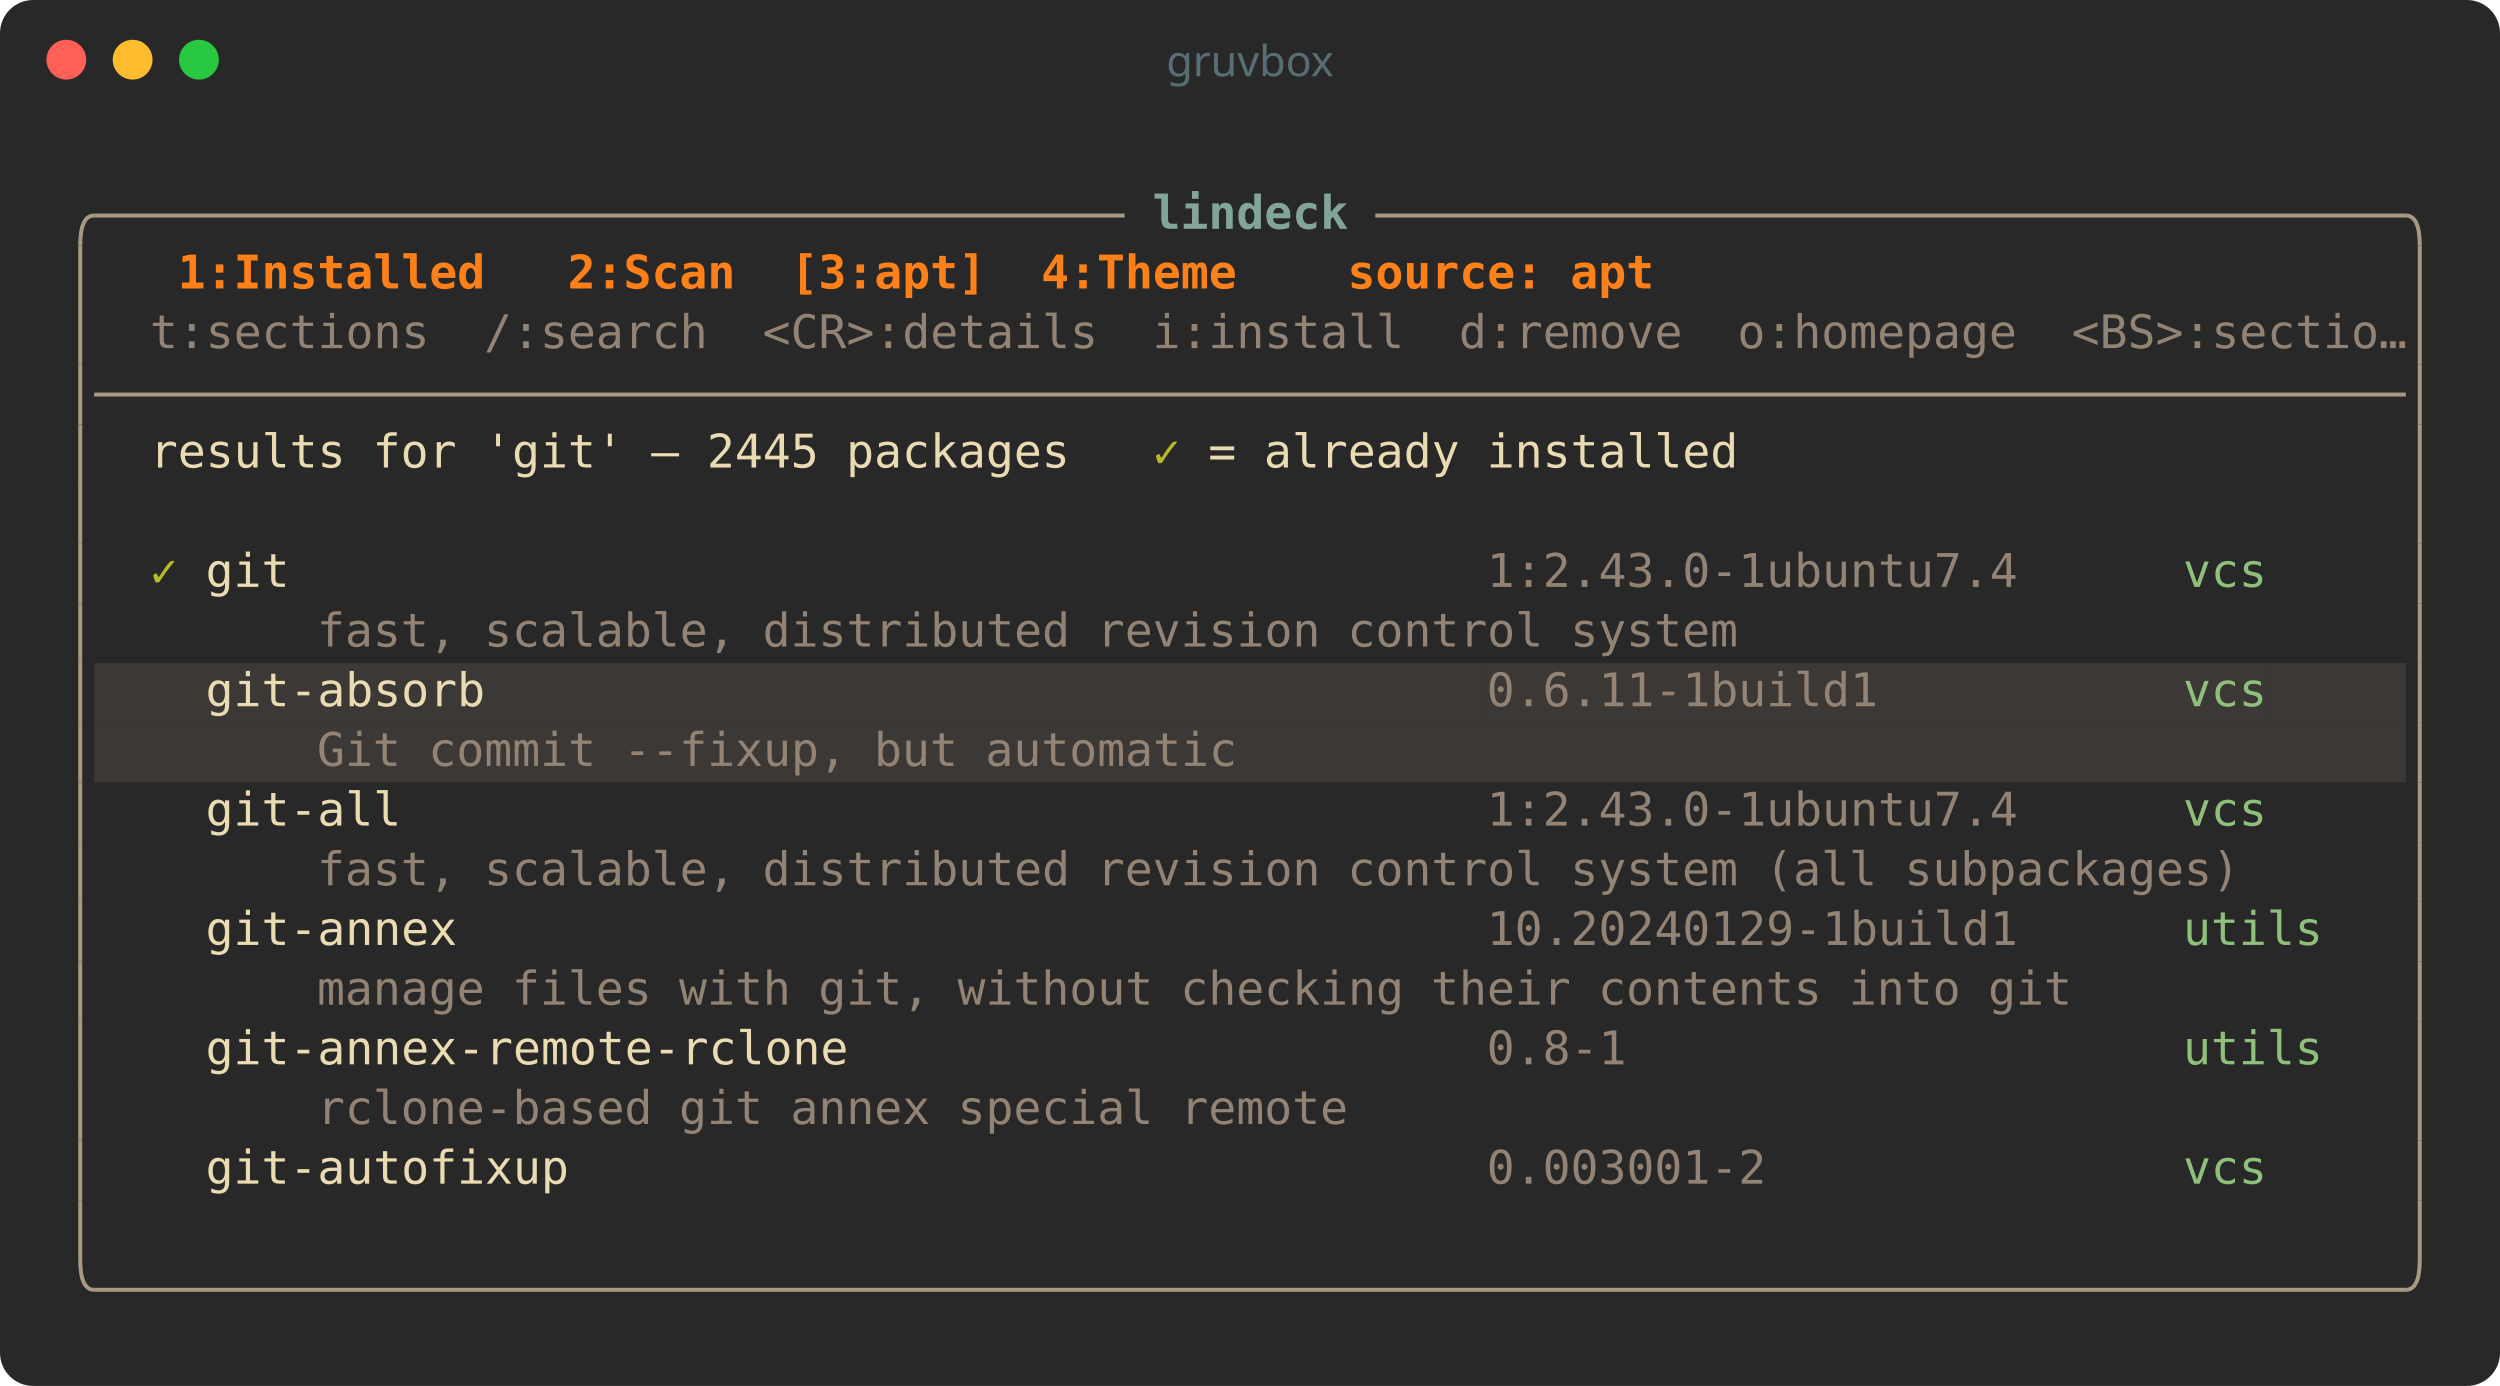
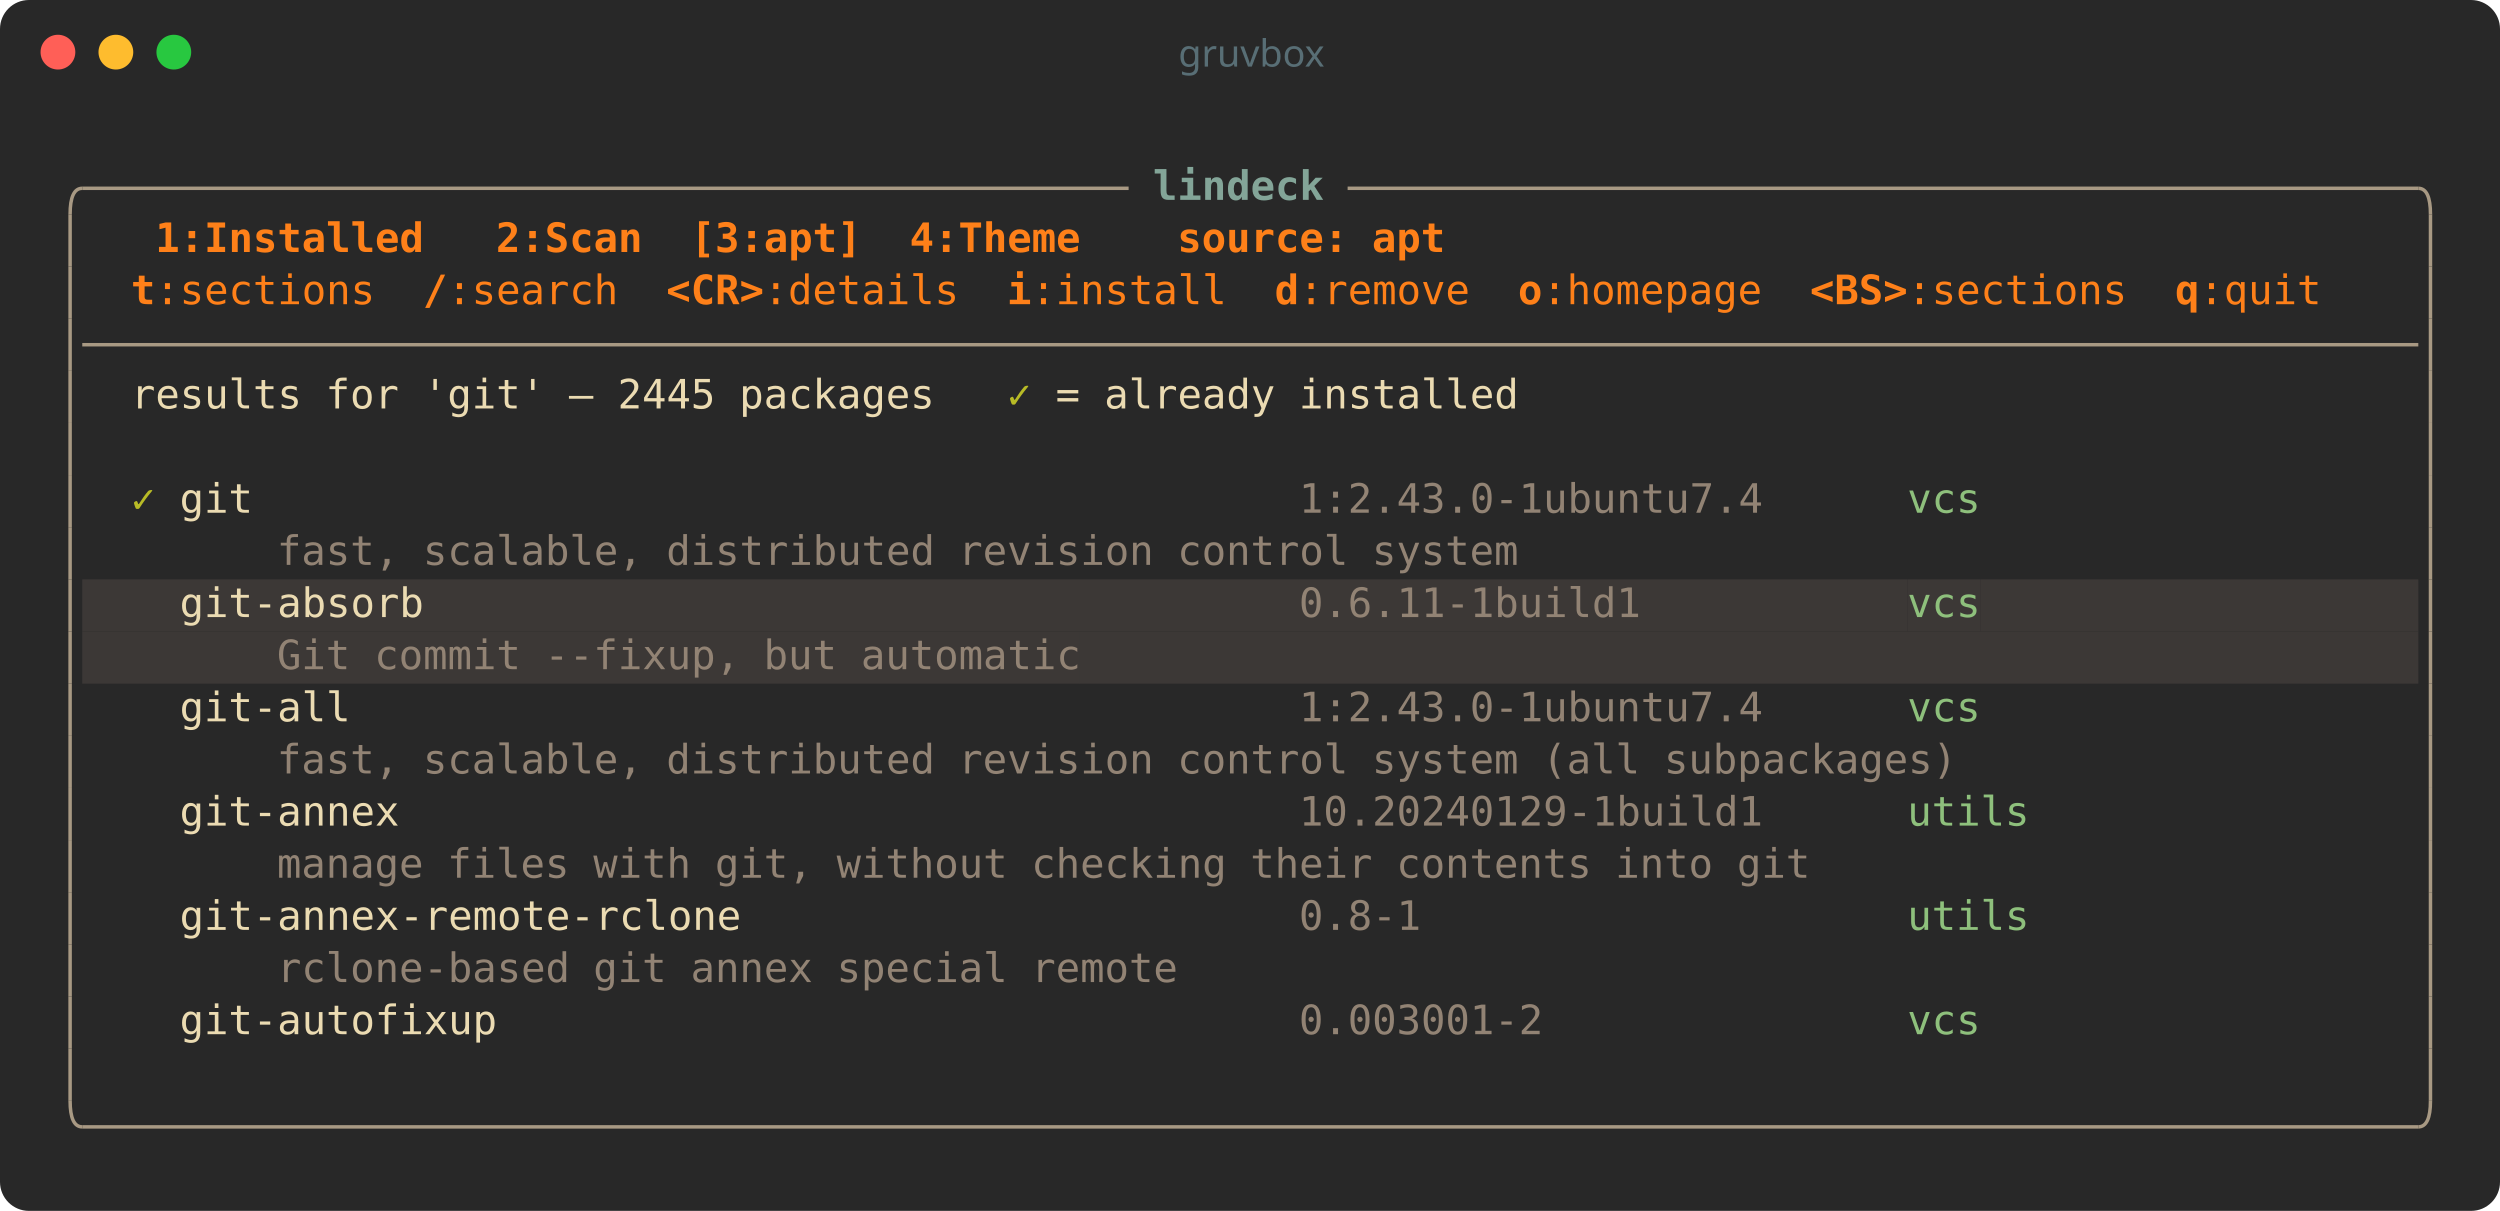
- <svg xmlns="http://www.w3.org/2000/svg" width="754" height="418" viewBox="0 0 754 418">
+ <svg xmlns="http://www.w3.org/2000/svg" width="863" height="418" viewBox="0 0 863 418">
  <rect width="100%" height="100%" rx="10" fill="#282828" />
  <circle cx="20" cy="18" r="6" fill="#ff5f57" />
  <circle cx="40" cy="18" r="6" fill="#febc2e" />
  <circle cx="60" cy="18" r="6" fill="#28c840" />
-   <text x="377" y="23" fill="#586e75" font-family="ui-sans-serif,system-ui,sans-serif" font-size="13" text-anchor="middle">gruvbox</text>
+   <text x="432" y="23" fill="#586e75" font-family="ui-sans-serif,system-ui,sans-serif" font-size="13" text-anchor="middle">gruvbox</text>
  <g font-family="ui-monospace,SFMono-Regular,Menlo,Consolas,'DejaVu Sans Mono',monospace" font-size="14" xml:space="preserve">
    <path d="M28.4,65.0 Q24.2,65.0 24.2,74.0" stroke="#a89983" stroke-width="1.2" fill="none" />
-     <line x1="28.4" y1="65.0" x2="339.2" y2="65.0" stroke="#a89983" stroke-width="1.2" fill="none" />
-     <text x="347.6" y="69.0" fill="#83a598" font-weight="bold" textLength="58.8" lengthAdjust="spacingAndGlyphs">lindeck</text>
-     <line x1="414.8" y1="65.0" x2="725.6" y2="65.0" stroke="#a89983" stroke-width="1.2" fill="none" />
-     <path d="M725.6,65.0 Q729.8,65.0 729.8,74.0" stroke="#a89983" stroke-width="1.2" fill="none" />
+     <line x1="28.4" y1="65.0" x2="389.6" y2="65.0" stroke="#a89983" stroke-width="1.2" fill="none" />
+     <text x="398.0" y="69.0" fill="#83a598" font-weight="bold" textLength="58.8" lengthAdjust="spacingAndGlyphs">lindeck</text>
+     <line x1="465.2" y1="65.0" x2="834.8" y2="65.0" stroke="#a89983" stroke-width="1.2" fill="none" />
+     <path d="M834.8,65.0 Q839.0,65.0 839.0,74.0" stroke="#a89983" stroke-width="1.2" fill="none" />
    <line x1="24.2" y1="74.0" x2="24.2" y2="92.0" stroke="#a89983" stroke-width="1.2" fill="none" />
    <text x="53.6" y="87.0" fill="#fe8019" font-weight="bold" textLength="92.4" lengthAdjust="spacingAndGlyphs">1:Installed</text>
    <text x="171.2" y="87.0" fill="#fe8019" font-weight="bold" textLength="50.4" lengthAdjust="spacingAndGlyphs">2:Scan</text>
    <text x="238.4" y="87.0" fill="#fe8019" font-weight="bold" textLength="58.8" lengthAdjust="spacingAndGlyphs">[3:apt]</text>
    <text x="314.0" y="87.0" fill="#fe8019" font-weight="bold" textLength="58.8" lengthAdjust="spacingAndGlyphs">4:Theme</text>
    <text x="406.4" y="87.0" fill="#fe8019" font-weight="bold" textLength="58.8" lengthAdjust="spacingAndGlyphs">source:</text>
    <text x="473.6" y="87.0" fill="#fe8019" font-weight="bold" textLength="25.2" lengthAdjust="spacingAndGlyphs">apt</text>
-     <line x1="729.8" y1="74.0" x2="729.8" y2="92.0" stroke="#a89983" stroke-width="1.2" fill="none" />
+     <line x1="839.0" y1="74.0" x2="839.0" y2="92.0" stroke="#a89983" stroke-width="1.2" fill="none" />
    <line x1="24.2" y1="92.0" x2="24.2" y2="110.0" stroke="#a89983" stroke-width="1.2" fill="none" />
-     <text x="45.2" y="105.0" fill="#928374" textLength="84.0" lengthAdjust="spacingAndGlyphs">t:sections</text>
-     <text x="146.0" y="105.0" fill="#928374" textLength="67.2" lengthAdjust="spacingAndGlyphs">/:search</text>
-     <text x="230.0" y="105.0" fill="#928374" textLength="100.8" lengthAdjust="spacingAndGlyphs">&lt;CR&gt;:details</text>
-     <text x="347.6" y="105.0" fill="#928374" textLength="75.6" lengthAdjust="spacingAndGlyphs">i:install</text>
-     <text x="440.0" y="105.0" fill="#928374" textLength="67.2" lengthAdjust="spacingAndGlyphs">d:remove</text>
-     <text x="524.0" y="105.0" fill="#928374" textLength="84.0" lengthAdjust="spacingAndGlyphs">o:homepage</text>
-     <text x="624.8" y="105.0" fill="#928374" textLength="100.8" lengthAdjust="spacingAndGlyphs">&lt;BS&gt;:sectio…</text>
-     <line x1="729.8" y1="92.0" x2="729.8" y2="110.0" stroke="#a89983" stroke-width="1.2" fill="none" />
+     <text x="45.2" y="105.0" fill="#fe8019" font-weight="bold" textLength="8.4" lengthAdjust="spacingAndGlyphs">t</text>
+     <text x="53.6" y="105.0" fill="#fe8019" textLength="75.6" lengthAdjust="spacingAndGlyphs">:sections</text>
+     <text x="146.0" y="105.0" fill="#fe8019" font-weight="bold" textLength="8.4" lengthAdjust="spacingAndGlyphs">/</text>
+     <text x="154.4" y="105.0" fill="#fe8019" textLength="58.8" lengthAdjust="spacingAndGlyphs">:search</text>
+     <text x="230.0" y="105.0" fill="#fe8019" font-weight="bold" textLength="33.6" lengthAdjust="spacingAndGlyphs">&lt;CR&gt;</text>
+     <text x="263.6" y="105.0" fill="#fe8019" textLength="67.2" lengthAdjust="spacingAndGlyphs">:details</text>
+     <text x="347.6" y="105.0" fill="#fe8019" font-weight="bold" textLength="8.4" lengthAdjust="spacingAndGlyphs">i</text>
+     <text x="356.0" y="105.0" fill="#fe8019" textLength="67.2" lengthAdjust="spacingAndGlyphs">:install</text>
+     <text x="440.0" y="105.0" fill="#fe8019" font-weight="bold" textLength="8.4" lengthAdjust="spacingAndGlyphs">d</text>
+     <text x="448.4" y="105.0" fill="#fe8019" textLength="58.8" lengthAdjust="spacingAndGlyphs">:remove</text>
+     <text x="524.0" y="105.0" fill="#fe8019" font-weight="bold" textLength="8.4" lengthAdjust="spacingAndGlyphs">o</text>
+     <text x="532.4" y="105.0" fill="#fe8019" textLength="75.6" lengthAdjust="spacingAndGlyphs">:homepage</text>
+     <text x="624.8" y="105.0" fill="#fe8019" font-weight="bold" textLength="33.6" lengthAdjust="spacingAndGlyphs">&lt;BS&gt;</text>
+     <text x="658.4" y="105.0" fill="#fe8019" textLength="75.6" lengthAdjust="spacingAndGlyphs">:sections</text>
+     <text x="750.8" y="105.0" fill="#fe8019" font-weight="bold" textLength="8.4" lengthAdjust="spacingAndGlyphs">q</text>
+     <text x="759.2" y="105.0" fill="#fe8019" textLength="42.0" lengthAdjust="spacingAndGlyphs">:quit</text>
+     <line x1="839.0" y1="92.0" x2="839.0" y2="110.0" stroke="#a89983" stroke-width="1.2" fill="none" />
    <line x1="24.2" y1="110.0" x2="24.2" y2="128.0" stroke="#a89983" stroke-width="1.2" fill="none" />
-     <line x1="28.4" y1="119.0" x2="725.6" y2="119.0" stroke="#a89983" stroke-width="1.2" fill="none" />
-     <line x1="729.8" y1="110.0" x2="729.8" y2="128.0" stroke="#a89983" stroke-width="1.2" fill="none" />
+     <line x1="28.4" y1="119.0" x2="834.8" y2="119.0" stroke="#a89983" stroke-width="1.2" fill="none" />
+     <line x1="839.0" y1="110.0" x2="839.0" y2="128.0" stroke="#a89983" stroke-width="1.2" fill="none" />
    <line x1="24.2" y1="128.0" x2="24.2" y2="146.0" stroke="#a89983" stroke-width="1.2" fill="none" />
    <text x="45.2" y="141.0" fill="#ebdbb2" textLength="58.8" lengthAdjust="spacingAndGlyphs">results</text>
    <text x="112.4" y="141.0" fill="#ebdbb2" textLength="25.2" lengthAdjust="spacingAndGlyphs">for</text>
    <text x="146.0" y="141.0" fill="#ebdbb2" textLength="42.0" lengthAdjust="spacingAndGlyphs">'git'</text>
    <text x="196.4" y="141.0" fill="#ebdbb2" textLength="8.4" lengthAdjust="spacingAndGlyphs">—</text>
    <text x="213.2" y="141.0" fill="#ebdbb2" textLength="33.6" lengthAdjust="spacingAndGlyphs">2445</text>
    <text x="255.2" y="141.0" fill="#ebdbb2" textLength="67.2" lengthAdjust="spacingAndGlyphs">packages</text>
    <text x="347.6" y="141.0" fill="#b8bb26" textLength="8.4" lengthAdjust="spacingAndGlyphs">✓</text>
    <text x="364.4" y="141.0" fill="#ebdbb2" textLength="8.4" lengthAdjust="spacingAndGlyphs">=</text>
    <text x="381.2" y="141.0" fill="#ebdbb2" textLength="58.8" lengthAdjust="spacingAndGlyphs">already</text>
    <text x="448.4" y="141.0" fill="#ebdbb2" textLength="75.6" lengthAdjust="spacingAndGlyphs">installed</text>
-     <line x1="729.8" y1="128.0" x2="729.8" y2="146.0" stroke="#a89983" stroke-width="1.2" fill="none" />
+     <line x1="839.0" y1="128.0" x2="839.0" y2="146.0" stroke="#a89983" stroke-width="1.2" fill="none" />
    <line x1="24.2" y1="146.0" x2="24.2" y2="164.0" stroke="#a89983" stroke-width="1.2" fill="none" />
-     <line x1="729.8" y1="146.0" x2="729.8" y2="164.0" stroke="#a89983" stroke-width="1.2" fill="none" />
+     <line x1="839.0" y1="146.0" x2="839.0" y2="164.0" stroke="#a89983" stroke-width="1.2" fill="none" />
    <line x1="24.2" y1="164.0" x2="24.2" y2="182.0" stroke="#a89983" stroke-width="1.2" fill="none" />
    <text x="45.2" y="177.0" fill="#b8bb26" textLength="8.4" lengthAdjust="spacingAndGlyphs">✓</text>
    <text x="62.0" y="177.0" fill="#ebdbb2" textLength="25.2" lengthAdjust="spacingAndGlyphs">git</text>
    <text x="448.4" y="177.0" fill="#928374" textLength="159.6" lengthAdjust="spacingAndGlyphs">1:2.43.0-1ubuntu7.4</text>
    <text x="658.4" y="177.0" fill="#8ec07c" textLength="25.2" lengthAdjust="spacingAndGlyphs">vcs</text>
-     <line x1="729.8" y1="164.0" x2="729.8" y2="182.0" stroke="#a89983" stroke-width="1.2" fill="none" />
+     <line x1="839.0" y1="164.0" x2="839.0" y2="182.0" stroke="#a89983" stroke-width="1.2" fill="none" />
    <line x1="24.2" y1="182.0" x2="24.2" y2="200.0" stroke="#a89983" stroke-width="1.2" fill="none" />
    <text x="95.6" y="195.0" fill="#928374" textLength="42.0" lengthAdjust="spacingAndGlyphs">fast,</text>
    <text x="146.0" y="195.0" fill="#928374" textLength="75.6" lengthAdjust="spacingAndGlyphs">scalable,</text>
    <text x="230.0" y="195.0" fill="#928374" textLength="92.4" lengthAdjust="spacingAndGlyphs">distributed</text>
    <text x="330.8" y="195.0" fill="#928374" textLength="67.2" lengthAdjust="spacingAndGlyphs">revision</text>
    <text x="406.4" y="195.0" fill="#928374" textLength="58.8" lengthAdjust="spacingAndGlyphs">control</text>
    <text x="473.6" y="195.0" fill="#928374" textLength="50.4" lengthAdjust="spacingAndGlyphs">system</text>
-     <line x1="729.8" y1="182.0" x2="729.8" y2="200.0" stroke="#a89983" stroke-width="1.2" fill="none" />
+     <line x1="839.0" y1="182.0" x2="839.0" y2="200.0" stroke="#a89983" stroke-width="1.2" fill="none" />
    <line x1="24.2" y1="200.0" x2="24.2" y2="218.0" stroke="#a89983" stroke-width="1.2" fill="none" />
    <rect x="28.4" y="200.0" width="420.0" height="18" fill="#3c3836" />
    <text x="62.0" y="213.0" fill="#ebdbb2" textLength="84.0" lengthAdjust="spacingAndGlyphs">git-absorb</text>
    <rect x="448.4" y="200.0" width="210.0" height="18" fill="#3c3836" />
    <text x="448.4" y="213.0" fill="#928374" textLength="117.6" lengthAdjust="spacingAndGlyphs">0.6.11-1build1</text>
    <rect x="658.4" y="200.0" width="25.2" height="18" fill="#3c3836" />
    <text x="658.4" y="213.0" fill="#8ec07c" textLength="25.2" lengthAdjust="spacingAndGlyphs">vcs</text>
-     <rect x="683.6" y="200.0" width="42.0" height="18" fill="#3c3836" />
-     <line x1="729.8" y1="200.0" x2="729.8" y2="218.0" stroke="#a89983" stroke-width="1.2" fill="none" />
+     <rect x="683.6" y="200.0" width="151.2" height="18" fill="#3c3836" />
+     <line x1="839.0" y1="200.0" x2="839.0" y2="218.0" stroke="#a89983" stroke-width="1.2" fill="none" />
    <line x1="24.2" y1="218.0" x2="24.2" y2="236.0" stroke="#a89983" stroke-width="1.2" fill="none" />
    <rect x="28.4" y="218.0" width="344.4" height="18" fill="#3c3836" />
    <text x="95.6" y="231.0" fill="#928374" textLength="25.2" lengthAdjust="spacingAndGlyphs">Git</text>
    <text x="129.2" y="231.0" fill="#928374" textLength="50.4" lengthAdjust="spacingAndGlyphs">commit</text>
    <text x="188.0" y="231.0" fill="#928374" textLength="67.2" lengthAdjust="spacingAndGlyphs">--fixup,</text>
    <text x="263.6" y="231.0" fill="#928374" textLength="25.2" lengthAdjust="spacingAndGlyphs">but</text>
    <text x="297.2" y="231.0" fill="#928374" textLength="75.6" lengthAdjust="spacingAndGlyphs">automatic</text>
-     <rect x="372.8" y="218.0" width="352.8" height="18" fill="#3c3836" />
-     <line x1="729.8" y1="218.0" x2="729.8" y2="236.0" stroke="#a89983" stroke-width="1.2" fill="none" />
+     <rect x="372.8" y="218.0" width="462.0" height="18" fill="#3c3836" />
+     <line x1="839.0" y1="218.0" x2="839.0" y2="236.0" stroke="#a89983" stroke-width="1.2" fill="none" />
    <line x1="24.2" y1="236.0" x2="24.2" y2="254.0" stroke="#a89983" stroke-width="1.2" fill="none" />
    <text x="62.0" y="249.0" fill="#ebdbb2" textLength="58.8" lengthAdjust="spacingAndGlyphs">git-all</text>
    <text x="448.4" y="249.0" fill="#928374" textLength="159.6" lengthAdjust="spacingAndGlyphs">1:2.43.0-1ubuntu7.4</text>
    <text x="658.4" y="249.0" fill="#8ec07c" textLength="25.2" lengthAdjust="spacingAndGlyphs">vcs</text>
-     <line x1="729.8" y1="236.0" x2="729.8" y2="254.0" stroke="#a89983" stroke-width="1.2" fill="none" />
+     <line x1="839.0" y1="236.0" x2="839.0" y2="254.0" stroke="#a89983" stroke-width="1.2" fill="none" />
    <line x1="24.2" y1="254.0" x2="24.2" y2="272.0" stroke="#a89983" stroke-width="1.2" fill="none" />
    <text x="95.6" y="267.0" fill="#928374" textLength="42.0" lengthAdjust="spacingAndGlyphs">fast,</text>
    <text x="146.0" y="267.0" fill="#928374" textLength="75.6" lengthAdjust="spacingAndGlyphs">scalable,</text>
    <text x="230.0" y="267.0" fill="#928374" textLength="92.4" lengthAdjust="spacingAndGlyphs">distributed</text>
    <text x="330.8" y="267.0" fill="#928374" textLength="67.2" lengthAdjust="spacingAndGlyphs">revision</text>
    <text x="406.4" y="267.0" fill="#928374" textLength="58.8" lengthAdjust="spacingAndGlyphs">control</text>
    <text x="473.6" y="267.0" fill="#928374" textLength="50.4" lengthAdjust="spacingAndGlyphs">system</text>
    <text x="532.4" y="267.0" fill="#928374" textLength="33.6" lengthAdjust="spacingAndGlyphs">(all</text>
    <text x="574.4" y="267.0" fill="#928374" textLength="100.8" lengthAdjust="spacingAndGlyphs">subpackages)</text>
-     <line x1="729.8" y1="254.0" x2="729.8" y2="272.0" stroke="#a89983" stroke-width="1.2" fill="none" />
+     <line x1="839.0" y1="254.0" x2="839.0" y2="272.0" stroke="#a89983" stroke-width="1.2" fill="none" />
    <line x1="24.2" y1="272.0" x2="24.2" y2="290.0" stroke="#a89983" stroke-width="1.2" fill="none" />
    <text x="62.0" y="285.0" fill="#ebdbb2" textLength="75.6" lengthAdjust="spacingAndGlyphs">git-annex</text>
    <text x="448.4" y="285.0" fill="#928374" textLength="159.6" lengthAdjust="spacingAndGlyphs">10.20240129-1build1</text>
    <text x="658.4" y="285.0" fill="#8ec07c" textLength="42.0" lengthAdjust="spacingAndGlyphs">utils</text>
-     <line x1="729.8" y1="272.0" x2="729.8" y2="290.0" stroke="#a89983" stroke-width="1.2" fill="none" />
+     <line x1="839.0" y1="272.0" x2="839.0" y2="290.0" stroke="#a89983" stroke-width="1.2" fill="none" />
    <line x1="24.2" y1="290.0" x2="24.2" y2="308.0" stroke="#a89983" stroke-width="1.2" fill="none" />
    <text x="95.6" y="303.0" fill="#928374" textLength="50.4" lengthAdjust="spacingAndGlyphs">manage</text>
    <text x="154.4" y="303.0" fill="#928374" textLength="42.0" lengthAdjust="spacingAndGlyphs">files</text>
    <text x="204.8" y="303.0" fill="#928374" textLength="33.6" lengthAdjust="spacingAndGlyphs">with</text>
    <text x="246.8" y="303.0" fill="#928374" textLength="33.6" lengthAdjust="spacingAndGlyphs">git,</text>
    <text x="288.8" y="303.0" fill="#928374" textLength="58.8" lengthAdjust="spacingAndGlyphs">without</text>
    <text x="356.0" y="303.0" fill="#928374" textLength="67.2" lengthAdjust="spacingAndGlyphs">checking</text>
    <text x="431.6" y="303.0" fill="#928374" textLength="42.0" lengthAdjust="spacingAndGlyphs">their</text>
    <text x="482.0" y="303.0" fill="#928374" textLength="67.2" lengthAdjust="spacingAndGlyphs">contents</text>
    <text x="557.6" y="303.0" fill="#928374" textLength="33.6" lengthAdjust="spacingAndGlyphs">into</text>
    <text x="599.6" y="303.0" fill="#928374" textLength="25.2" lengthAdjust="spacingAndGlyphs">git</text>
-     <line x1="729.8" y1="290.0" x2="729.8" y2="308.0" stroke="#a89983" stroke-width="1.2" fill="none" />
+     <line x1="839.0" y1="290.0" x2="839.0" y2="308.0" stroke="#a89983" stroke-width="1.2" fill="none" />
    <line x1="24.2" y1="308.0" x2="24.2" y2="326.0" stroke="#a89983" stroke-width="1.2" fill="none" />
    <text x="62.0" y="321.0" fill="#ebdbb2" textLength="193.2" lengthAdjust="spacingAndGlyphs">git-annex-remote-rclone</text>
    <text x="448.4" y="321.0" fill="#928374" textLength="42.0" lengthAdjust="spacingAndGlyphs">0.8-1</text>
    <text x="658.4" y="321.0" fill="#8ec07c" textLength="42.0" lengthAdjust="spacingAndGlyphs">utils</text>
-     <line x1="729.8" y1="308.0" x2="729.8" y2="326.0" stroke="#a89983" stroke-width="1.2" fill="none" />
+     <line x1="839.0" y1="308.0" x2="839.0" y2="326.0" stroke="#a89983" stroke-width="1.2" fill="none" />
    <line x1="24.2" y1="326.0" x2="24.2" y2="344.0" stroke="#a89983" stroke-width="1.2" fill="none" />
    <text x="95.6" y="339.0" fill="#928374" textLength="100.8" lengthAdjust="spacingAndGlyphs">rclone-based</text>
    <text x="204.8" y="339.0" fill="#928374" textLength="25.2" lengthAdjust="spacingAndGlyphs">git</text>
    <text x="238.4" y="339.0" fill="#928374" textLength="42.0" lengthAdjust="spacingAndGlyphs">annex</text>
    <text x="288.8" y="339.0" fill="#928374" textLength="58.8" lengthAdjust="spacingAndGlyphs">special</text>
    <text x="356.0" y="339.0" fill="#928374" textLength="50.4" lengthAdjust="spacingAndGlyphs">remote</text>
-     <line x1="729.8" y1="326.0" x2="729.8" y2="344.0" stroke="#a89983" stroke-width="1.2" fill="none" />
+     <line x1="839.0" y1="326.0" x2="839.0" y2="344.0" stroke="#a89983" stroke-width="1.2" fill="none" />
    <line x1="24.2" y1="344.0" x2="24.2" y2="362.0" stroke="#a89983" stroke-width="1.2" fill="none" />
    <text x="62.0" y="357.0" fill="#ebdbb2" textLength="109.2" lengthAdjust="spacingAndGlyphs">git-autofixup</text>
    <text x="448.4" y="357.0" fill="#928374" textLength="84.0" lengthAdjust="spacingAndGlyphs">0.003001-2</text>
    <text x="658.4" y="357.0" fill="#8ec07c" textLength="25.2" lengthAdjust="spacingAndGlyphs">vcs</text>
-     <line x1="729.8" y1="344.0" x2="729.8" y2="362.0" stroke="#a89983" stroke-width="1.2" fill="none" />
+     <line x1="839.0" y1="344.0" x2="839.0" y2="362.0" stroke="#a89983" stroke-width="1.2" fill="none" />
    <line x1="24.2" y1="362.0" x2="24.2" y2="380.0" stroke="#a89983" stroke-width="1.2" fill="none" />
-     <line x1="729.8" y1="362.0" x2="729.8" y2="380.0" stroke="#a89983" stroke-width="1.2" fill="none" />
+     <line x1="839.0" y1="362.0" x2="839.0" y2="380.0" stroke="#a89983" stroke-width="1.2" fill="none" />
    <path d="M24.2,380.0 Q24.2,389.0 28.4,389.0" stroke="#a89983" stroke-width="1.2" fill="none" />
-     <line x1="28.4" y1="389.0" x2="725.6" y2="389.0" stroke="#a89983" stroke-width="1.2" fill="none" />
-     <path d="M729.8,380.0 Q729.8,389.0 725.6,389.0" stroke="#a89983" stroke-width="1.2" fill="none" />
+     <line x1="28.4" y1="389.0" x2="834.8" y2="389.0" stroke="#a89983" stroke-width="1.2" fill="none" />
+     <path d="M839.0,380.0 Q839.0,389.0 834.8,389.0" stroke="#a89983" stroke-width="1.2" fill="none" />
  </g>
</svg>
